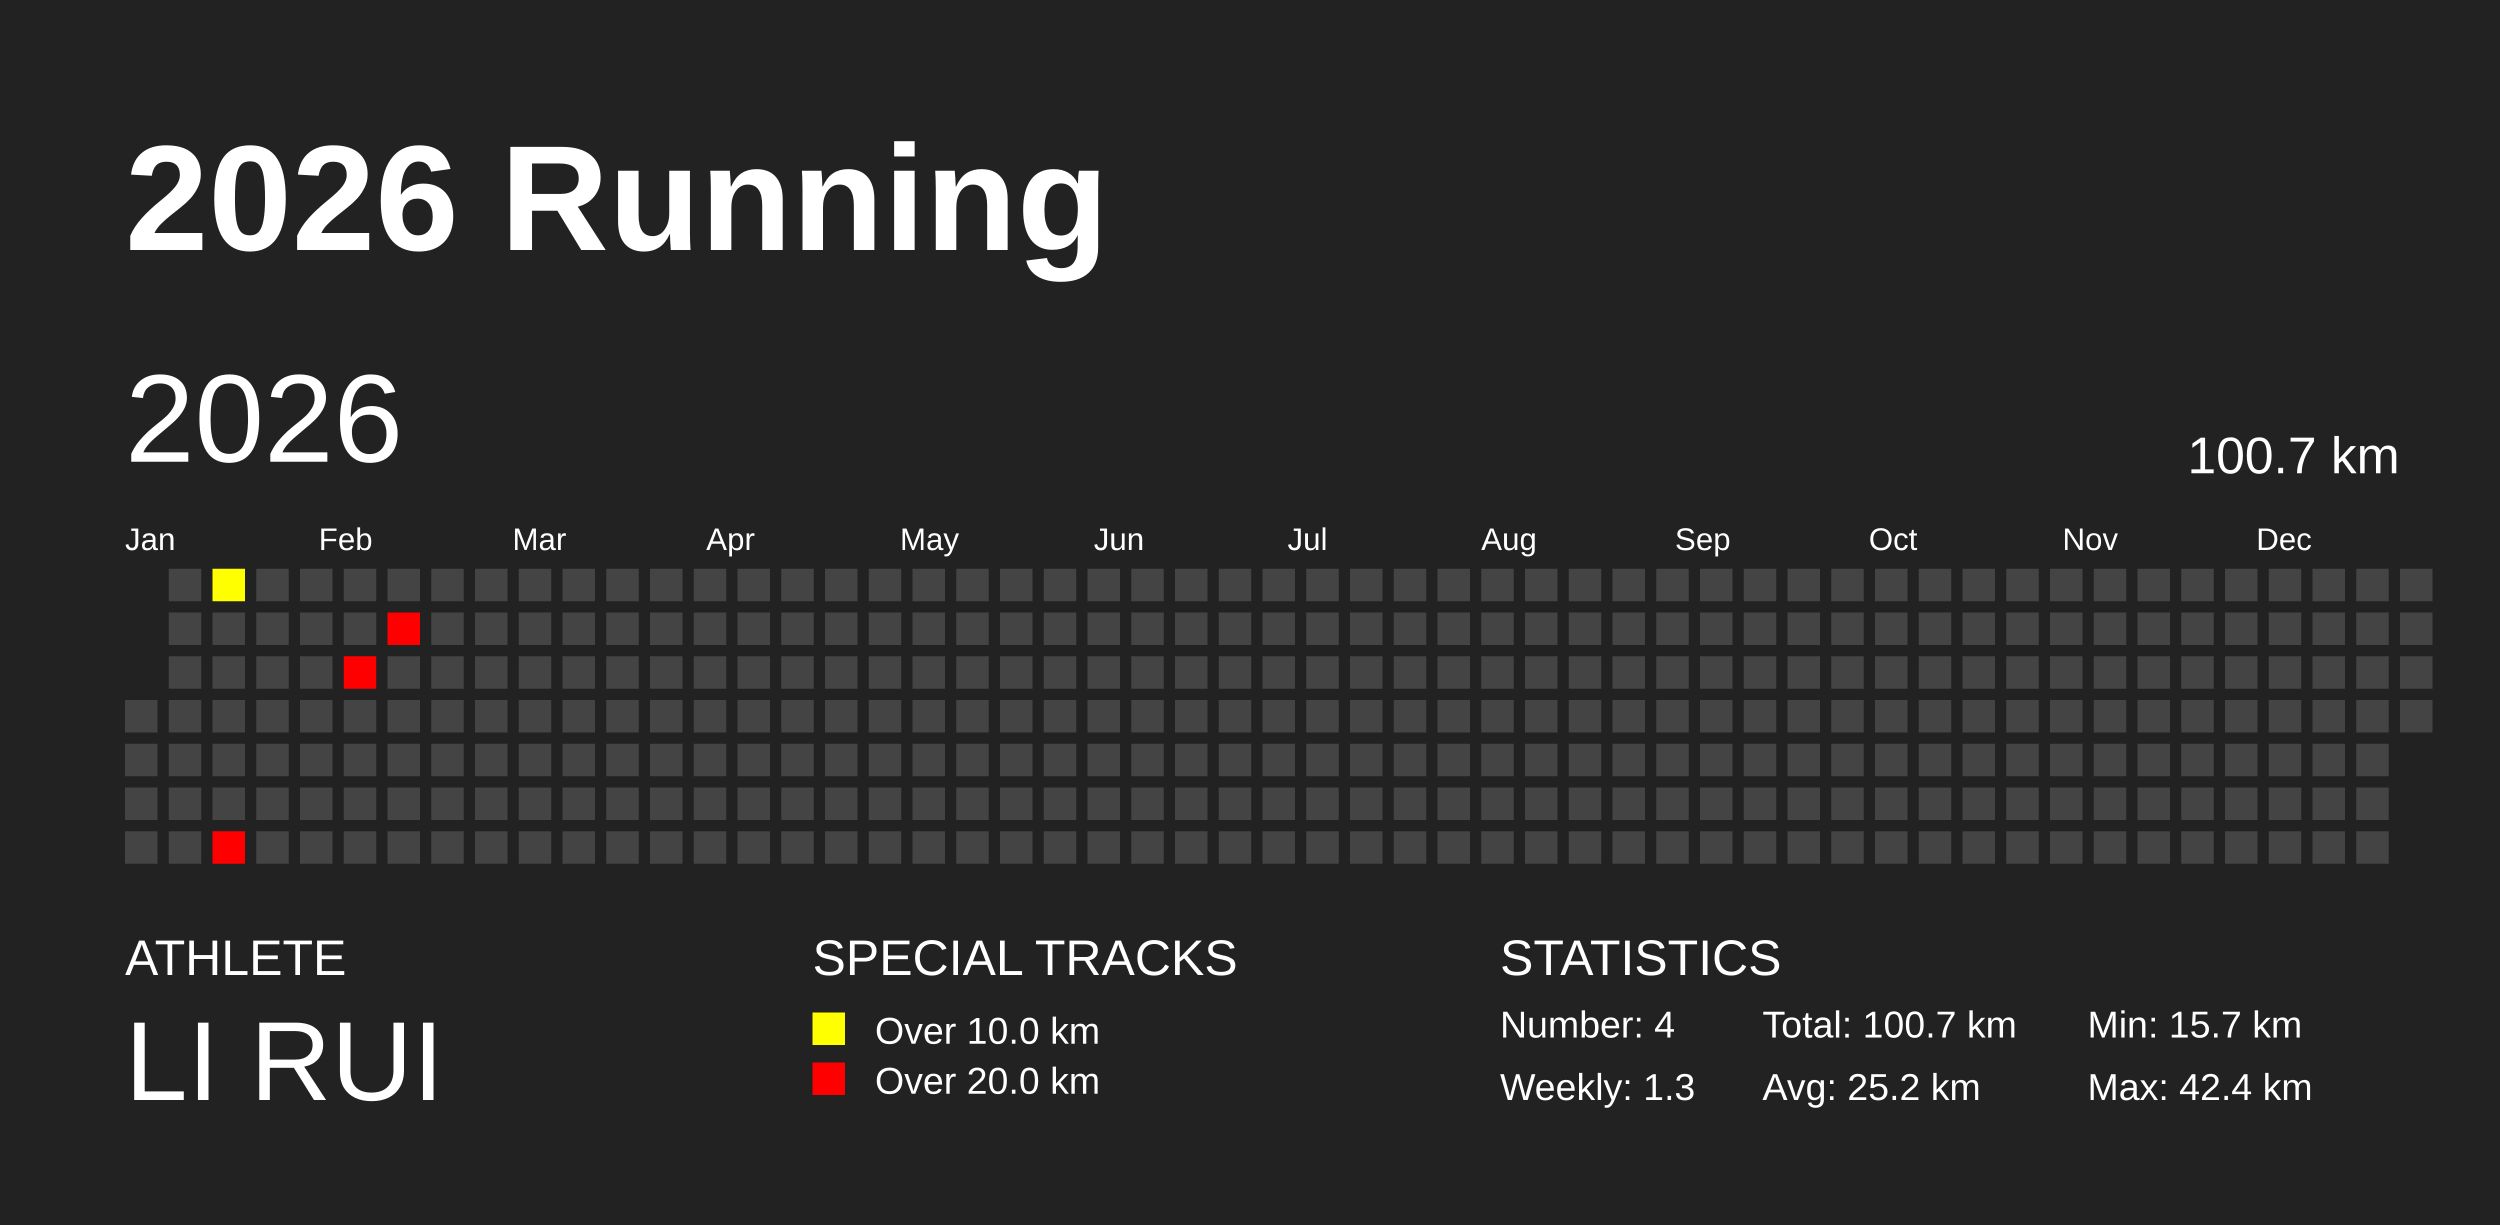
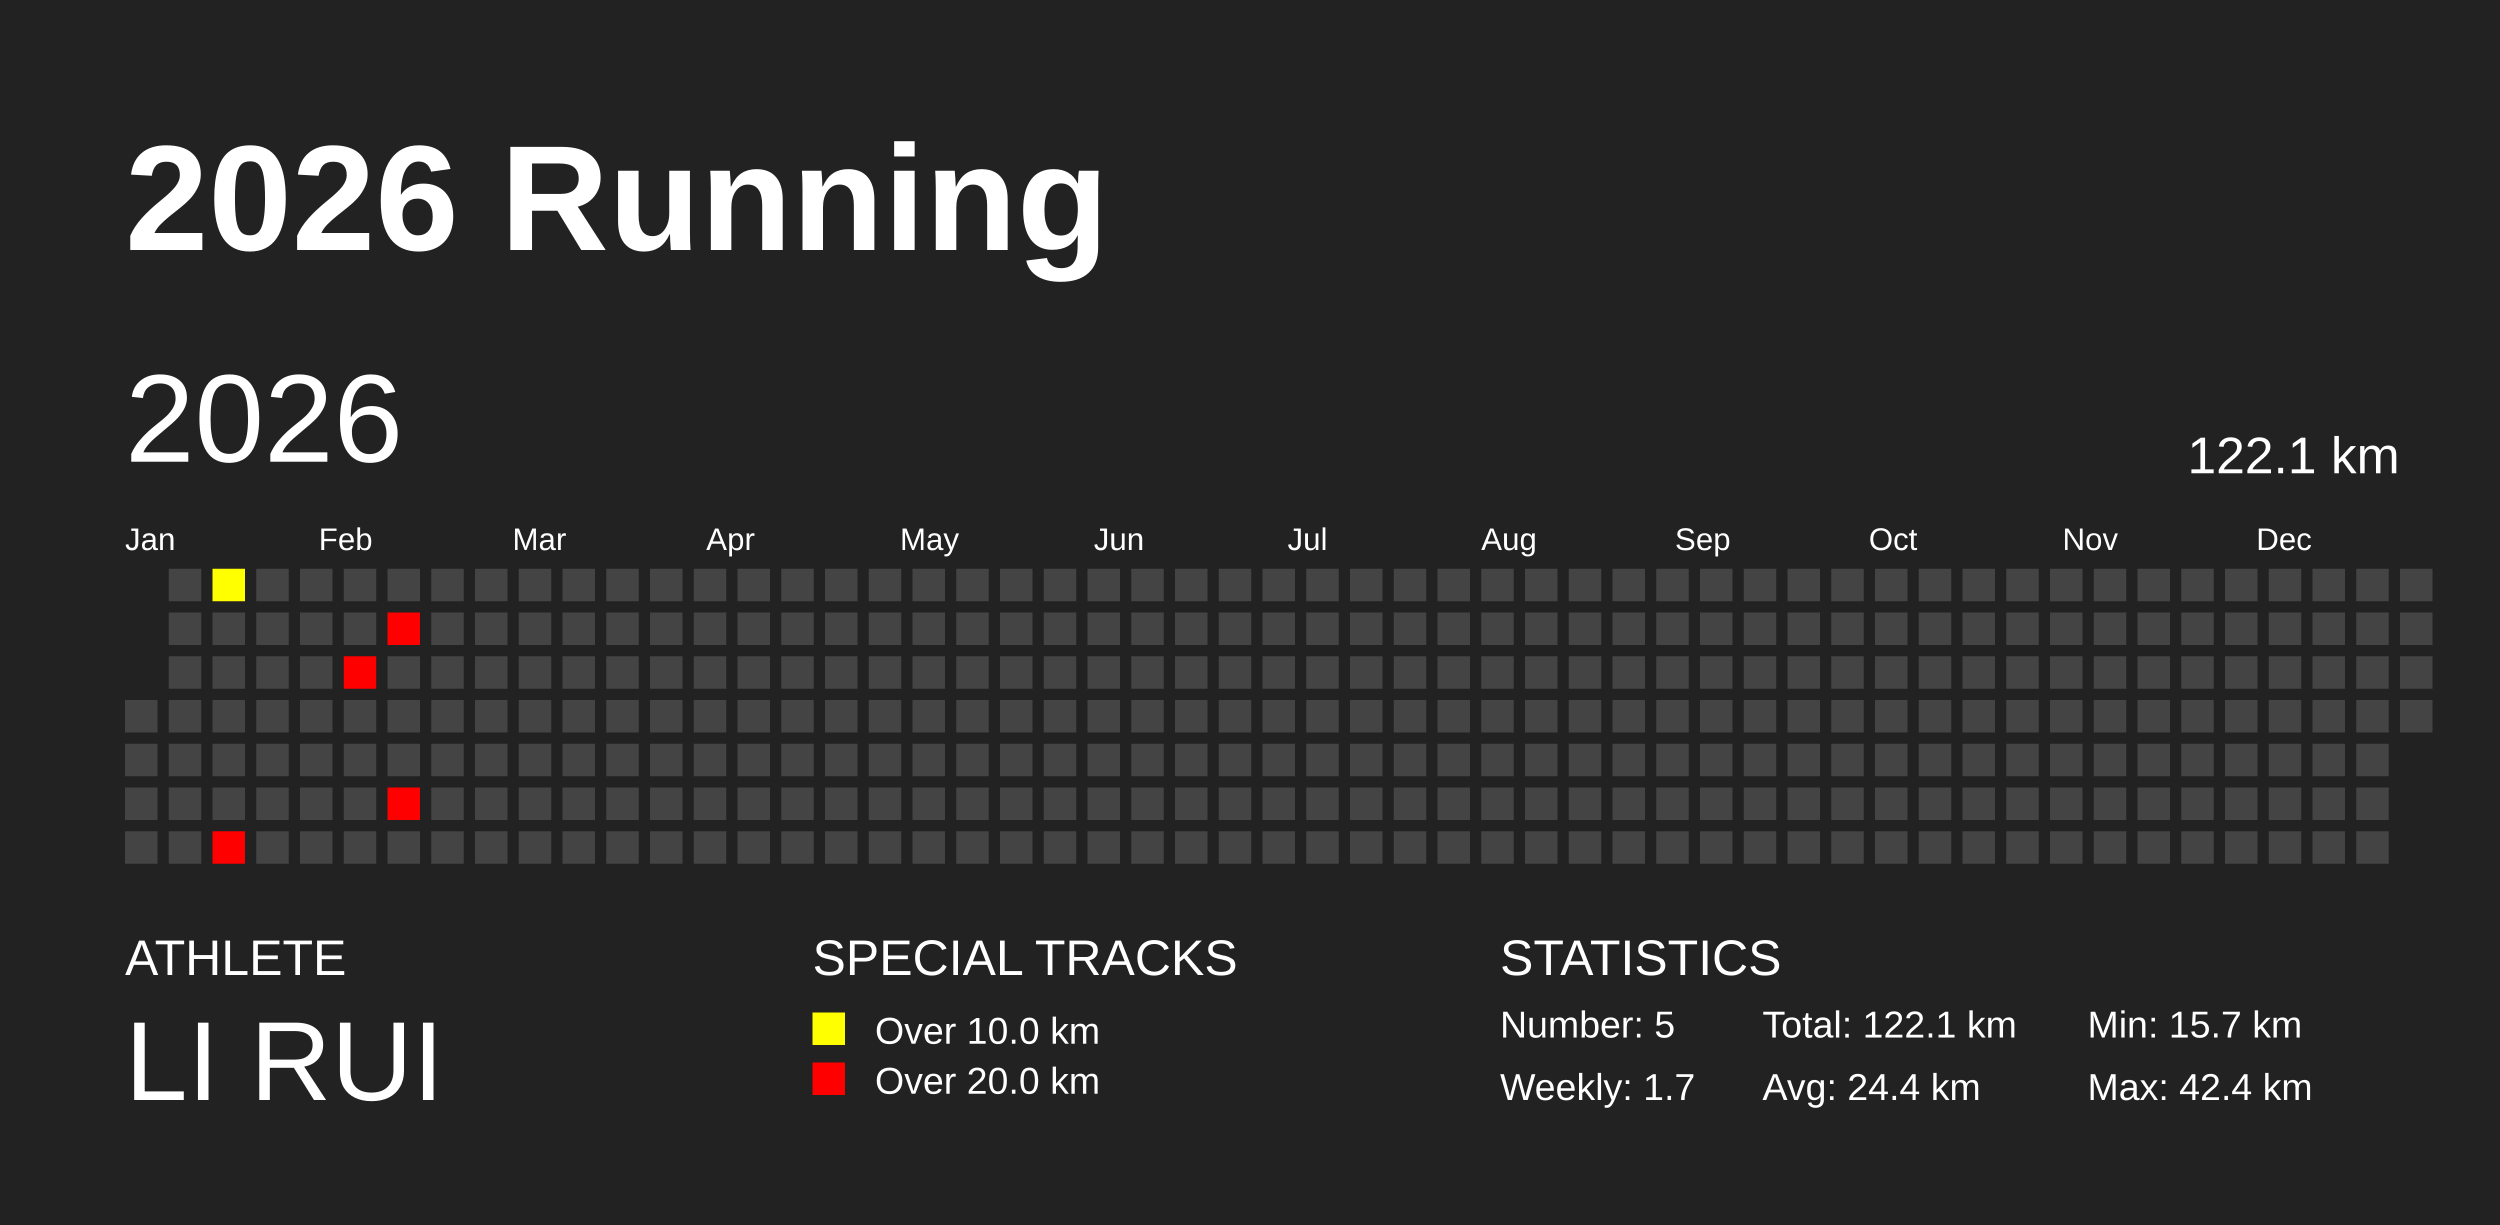
<svg xmlns="http://www.w3.org/2000/svg" baseProfile="full" height="98mm" version="1.1" viewBox="0,0,200,98" width="200mm">
  <defs />
  <rect fill="#222222" height="98" width="200" x="0" y="0" />
  <text fill="#FFFFFF" style="font-size:12px; font-family:Arial; font-weight:bold;" x="10" y="20">2026 Running</text>
  <text fill="#FFFFFF" style="font-size:4px; font-family:Arial" x="10" y="78">ATHLETE</text>
  <text fill="#FFFFFF" style="font-size:9px; font-family:Arial" x="10" y="88">LI RUI</text>
  <text fill="#FFFFFF" style="font-size:4px; font-family:Arial" x="65" y="78">SPECIAL TRACKS</text>
  <rect fill="yellow" height="2.6" width="2.6" x="65" y="81" />
  <text fill="#FFFFFF" style="font-size:3px; font-family:Arial" x="70" y="83.5">Over 10.0 km</text>
  <rect fill="red" height="2.6" width="2.6" x="65" y="85" />
  <text fill="#FFFFFF" style="font-size:3px; font-family:Arial" x="70" y="87.5">Over 20.0 km</text>
  <text fill="#FFFFFF" style="font-size:4px; font-family:Arial" x="120" y="78">STATISTICS</text>
-   <text fill="#FFFFFF" style="font-size:3px; font-family:Arial" x="120" y="83">Number: 4</text>
-   <text fill="#FFFFFF" style="font-size:3px; font-family:Arial" x="120" y="88">Weekly: 1.3</text>
-   <text fill="#FFFFFF" style="font-size:3px; font-family:Arial" x="141" y="83">Total: 100.7 km</text>
-   <text fill="#FFFFFF" style="font-size:3px; font-family:Arial" x="141" y="88">Avg: 25.2 km</text>
+   <text fill="#FFFFFF" style="font-size:3px; font-family:Arial" x="120" y="83">Number: 5</text>
+   <text fill="#FFFFFF" style="font-size:3px; font-family:Arial" x="120" y="88">Weekly: 1.7</text>
+   <text fill="#FFFFFF" style="font-size:3px; font-family:Arial" x="141" y="83">Total: 122.1 km</text>
+   <text fill="#FFFFFF" style="font-size:3px; font-family:Arial" x="141" y="88">Avg: 24.4 km</text>
  <text fill="#FFFFFF" style="font-size:3px; font-family:Arial" x="167" y="83">Min: 15.7 km</text>
  <text fill="#FFFFFF" style="font-size:3px; font-family:Arial" x="167" y="88">Max: 42.4 km</text>
  <text dominant-baseline="hanging" fill="#FFFFFF" style="font-size:10.0px; font-family:Arial;" x="10" y="30">2026</text>
-   <text dominant-baseline="hanging" fill="#FFFFFF" style="font-size:4.125px; font-family:Arial;" x="175" y="35">100.7 km</text>
+   <text dominant-baseline="hanging" fill="#FFFFFF" style="font-size:4.125px; font-family:Arial;" x="175" y="35">122.1 km</text>
  <text fill="#FFFFFF" style="font-size:2.5px; font-family:Arial" x="10.0" y="44">Jan</text>
  <text fill="#FFFFFF" style="font-size:2.5px; font-family:Arial" x="25.5" y="44">Feb</text>
  <text fill="#FFFFFF" style="font-size:2.5px; font-family:Arial" x="41.0" y="44">Mar</text>
  <text fill="#FFFFFF" style="font-size:2.5px; font-family:Arial" x="56.5" y="44">Apr</text>
  <text fill="#FFFFFF" style="font-size:2.5px; font-family:Arial" x="72.0" y="44">May</text>
  <text fill="#FFFFFF" style="font-size:2.5px; font-family:Arial" x="87.5" y="44">Jun</text>
  <text fill="#FFFFFF" style="font-size:2.5px; font-family:Arial" x="103.0" y="44">Jul</text>
  <text fill="#FFFFFF" style="font-size:2.5px; font-family:Arial" x="118.5" y="44">Aug</text>
  <text fill="#FFFFFF" style="font-size:2.5px; font-family:Arial" x="134.0" y="44">Sep</text>
  <text fill="#FFFFFF" style="font-size:2.5px; font-family:Arial" x="149.5" y="44">Oct</text>
  <text fill="#FFFFFF" style="font-size:2.5px; font-family:Arial" x="165.0" y="44">Nov</text>
  <text fill="#FFFFFF" style="font-size:2.5px; font-family:Arial" x="180.5" y="44">Dec</text>
  <rect fill="#444444" height="2.6" width="2.6" x="10.0" y="56.0" />
  <rect fill="#444444" height="2.6" width="2.6" x="10.0" y="59.5" />
  <rect fill="#444444" height="2.6" width="2.6" x="10.0" y="63.0" />
  <rect fill="#444444" height="2.6" width="2.6" x="10.0" y="66.5" />
  <rect fill="#444444" height="2.6" width="2.6" x="13.5" y="45.5" />
  <rect fill="#444444" height="2.6" width="2.6" x="13.5" y="49.0" />
  <rect fill="#444444" height="2.6" width="2.6" x="13.5" y="52.5" />
  <rect fill="#444444" height="2.6" width="2.6" x="13.5" y="56.0" />
  <rect fill="#444444" height="2.6" width="2.6" x="13.5" y="59.5" />
  <rect fill="#444444" height="2.6" width="2.6" x="13.5" y="63.0" />
  <rect fill="#444444" height="2.6" width="2.6" x="13.5" y="66.5" />
  <rect fill="#ffff00" height="2.6" width="2.6" x="17.0" y="45.5" />
  <rect fill="#444444" height="2.6" width="2.6" x="17.0" y="49.0" />
  <rect fill="#444444" height="2.6" width="2.6" x="17.0" y="52.5" />
  <rect fill="#444444" height="2.6" width="2.6" x="17.0" y="56.0" />
  <rect fill="#444444" height="2.6" width="2.6" x="17.0" y="59.5" />
  <rect fill="#444444" height="2.6" width="2.6" x="17.0" y="63.0" />
  <rect fill="red" height="2.6" width="2.6" x="17.0" y="66.5" />
  <rect fill="#444444" height="2.6" width="2.6" x="20.5" y="45.5" />
  <rect fill="#444444" height="2.6" width="2.6" x="20.5" y="49.0" />
  <rect fill="#444444" height="2.6" width="2.6" x="20.5" y="52.5" />
  <rect fill="#444444" height="2.6" width="2.6" x="20.5" y="56.0" />
  <rect fill="#444444" height="2.6" width="2.6" x="20.5" y="59.5" />
  <rect fill="#444444" height="2.6" width="2.6" x="20.5" y="63.0" />
  <rect fill="#444444" height="2.6" width="2.6" x="20.5" y="66.5" />
  <rect fill="#444444" height="2.6" width="2.6" x="24.0" y="45.5" />
  <rect fill="#444444" height="2.6" width="2.6" x="24.0" y="49.0" />
  <rect fill="#444444" height="2.6" width="2.6" x="24.0" y="52.5" />
  <rect fill="#444444" height="2.6" width="2.6" x="24.0" y="56.0" />
  <rect fill="#444444" height="2.6" width="2.6" x="24.0" y="59.5" />
  <rect fill="#444444" height="2.6" width="2.6" x="24.0" y="63.0" />
  <rect fill="#444444" height="2.6" width="2.6" x="24.0" y="66.5" />
  <rect fill="#444444" height="2.6" width="2.6" x="27.5" y="45.5" />
  <rect fill="#444444" height="2.6" width="2.6" x="27.5" y="49.0" />
  <rect fill="red" height="2.6" width="2.6" x="27.5" y="52.5" />
  <rect fill="#444444" height="2.6" width="2.6" x="27.5" y="56.0" />
  <rect fill="#444444" height="2.6" width="2.6" x="27.5" y="59.5" />
  <rect fill="#444444" height="2.6" width="2.6" x="27.5" y="63.0" />
  <rect fill="#444444" height="2.6" width="2.6" x="27.5" y="66.5" />
  <rect fill="#444444" height="2.6" width="2.6" x="31.0" y="45.5" />
  <rect fill="red" height="2.6" width="2.6" x="31.0" y="49.0" />
  <rect fill="#444444" height="2.6" width="2.6" x="31.0" y="52.5" />
  <rect fill="#444444" height="2.6" width="2.6" x="31.0" y="56.0" />
  <rect fill="#444444" height="2.6" width="2.6" x="31.0" y="59.5" />
-   <rect fill="#444444" height="2.6" width="2.6" x="31.0" y="63.0" />
+   <rect fill="red" height="2.6" width="2.6" x="31.0" y="63.0" />
  <rect fill="#444444" height="2.6" width="2.6" x="31.0" y="66.5" />
  <rect fill="#444444" height="2.6" width="2.6" x="34.5" y="45.5" />
  <rect fill="#444444" height="2.6" width="2.6" x="34.5" y="49.0" />
  <rect fill="#444444" height="2.6" width="2.6" x="34.5" y="52.5" />
  <rect fill="#444444" height="2.6" width="2.6" x="34.5" y="56.0" />
  <rect fill="#444444" height="2.6" width="2.6" x="34.5" y="59.5" />
  <rect fill="#444444" height="2.6" width="2.6" x="34.5" y="63.0" />
  <rect fill="#444444" height="2.6" width="2.6" x="34.5" y="66.5" />
  <rect fill="#444444" height="2.6" width="2.6" x="38.0" y="45.5" />
  <rect fill="#444444" height="2.6" width="2.6" x="38.0" y="49.0" />
  <rect fill="#444444" height="2.6" width="2.6" x="38.0" y="52.5" />
  <rect fill="#444444" height="2.6" width="2.6" x="38.0" y="56.0" />
  <rect fill="#444444" height="2.6" width="2.6" x="38.0" y="59.5" />
  <rect fill="#444444" height="2.6" width="2.6" x="38.0" y="63.0" />
  <rect fill="#444444" height="2.6" width="2.6" x="38.0" y="66.5" />
  <rect fill="#444444" height="2.6" width="2.6" x="41.5" y="45.5" />
  <rect fill="#444444" height="2.6" width="2.6" x="41.5" y="49.0" />
  <rect fill="#444444" height="2.6" width="2.6" x="41.5" y="52.5" />
  <rect fill="#444444" height="2.6" width="2.6" x="41.5" y="56.0" />
  <rect fill="#444444" height="2.6" width="2.6" x="41.5" y="59.5" />
  <rect fill="#444444" height="2.6" width="2.6" x="41.5" y="63.0" />
  <rect fill="#444444" height="2.6" width="2.6" x="41.5" y="66.5" />
  <rect fill="#444444" height="2.6" width="2.6" x="45.0" y="45.5" />
  <rect fill="#444444" height="2.6" width="2.6" x="45.0" y="49.0" />
  <rect fill="#444444" height="2.6" width="2.6" x="45.0" y="52.5" />
  <rect fill="#444444" height="2.6" width="2.6" x="45.0" y="56.0" />
  <rect fill="#444444" height="2.6" width="2.6" x="45.0" y="59.5" />
  <rect fill="#444444" height="2.6" width="2.6" x="45.0" y="63.0" />
  <rect fill="#444444" height="2.6" width="2.6" x="45.0" y="66.5" />
  <rect fill="#444444" height="2.6" width="2.6" x="48.5" y="45.5" />
  <rect fill="#444444" height="2.6" width="2.6" x="48.5" y="49.0" />
  <rect fill="#444444" height="2.6" width="2.6" x="48.5" y="52.5" />
  <rect fill="#444444" height="2.6" width="2.6" x="48.5" y="56.0" />
  <rect fill="#444444" height="2.6" width="2.6" x="48.5" y="59.5" />
  <rect fill="#444444" height="2.6" width="2.6" x="48.5" y="63.0" />
  <rect fill="#444444" height="2.6" width="2.6" x="48.5" y="66.5" />
  <rect fill="#444444" height="2.6" width="2.6" x="52.0" y="45.5" />
  <rect fill="#444444" height="2.6" width="2.6" x="52.0" y="49.0" />
  <rect fill="#444444" height="2.6" width="2.6" x="52.0" y="52.5" />
  <rect fill="#444444" height="2.6" width="2.6" x="52.0" y="56.0" />
  <rect fill="#444444" height="2.6" width="2.6" x="52.0" y="59.5" />
  <rect fill="#444444" height="2.6" width="2.6" x="52.0" y="63.0" />
  <rect fill="#444444" height="2.6" width="2.6" x="52.0" y="66.5" />
  <rect fill="#444444" height="2.6" width="2.6" x="55.5" y="45.5" />
  <rect fill="#444444" height="2.6" width="2.6" x="55.5" y="49.0" />
  <rect fill="#444444" height="2.6" width="2.6" x="55.5" y="52.5" />
  <rect fill="#444444" height="2.6" width="2.6" x="55.5" y="56.0" />
  <rect fill="#444444" height="2.6" width="2.6" x="55.5" y="59.5" />
  <rect fill="#444444" height="2.6" width="2.6" x="55.5" y="63.0" />
  <rect fill="#444444" height="2.6" width="2.6" x="55.5" y="66.5" />
  <rect fill="#444444" height="2.6" width="2.6" x="59.0" y="45.5" />
  <rect fill="#444444" height="2.6" width="2.6" x="59.0" y="49.0" />
  <rect fill="#444444" height="2.6" width="2.6" x="59.0" y="52.5" />
  <rect fill="#444444" height="2.6" width="2.6" x="59.0" y="56.0" />
  <rect fill="#444444" height="2.6" width="2.6" x="59.0" y="59.5" />
  <rect fill="#444444" height="2.6" width="2.6" x="59.0" y="63.0" />
  <rect fill="#444444" height="2.6" width="2.6" x="59.0" y="66.5" />
  <rect fill="#444444" height="2.6" width="2.6" x="62.5" y="45.5" />
  <rect fill="#444444" height="2.6" width="2.6" x="62.5" y="49.0" />
  <rect fill="#444444" height="2.6" width="2.6" x="62.5" y="52.5" />
  <rect fill="#444444" height="2.6" width="2.6" x="62.5" y="56.0" />
  <rect fill="#444444" height="2.6" width="2.6" x="62.5" y="59.5" />
  <rect fill="#444444" height="2.6" width="2.6" x="62.5" y="63.0" />
  <rect fill="#444444" height="2.6" width="2.6" x="62.5" y="66.5" />
  <rect fill="#444444" height="2.6" width="2.6" x="66.0" y="45.5" />
  <rect fill="#444444" height="2.6" width="2.6" x="66.0" y="49.0" />
  <rect fill="#444444" height="2.6" width="2.6" x="66.0" y="52.5" />
  <rect fill="#444444" height="2.6" width="2.6" x="66.0" y="56.0" />
  <rect fill="#444444" height="2.6" width="2.6" x="66.0" y="59.5" />
  <rect fill="#444444" height="2.6" width="2.6" x="66.0" y="63.0" />
  <rect fill="#444444" height="2.6" width="2.6" x="66.0" y="66.5" />
  <rect fill="#444444" height="2.6" width="2.6" x="69.5" y="45.5" />
  <rect fill="#444444" height="2.6" width="2.6" x="69.5" y="49.0" />
  <rect fill="#444444" height="2.6" width="2.6" x="69.5" y="52.5" />
  <rect fill="#444444" height="2.6" width="2.6" x="69.5" y="56.0" />
  <rect fill="#444444" height="2.6" width="2.6" x="69.5" y="59.5" />
  <rect fill="#444444" height="2.6" width="2.6" x="69.5" y="63.0" />
  <rect fill="#444444" height="2.6" width="2.6" x="69.5" y="66.5" />
  <rect fill="#444444" height="2.6" width="2.6" x="73.0" y="45.5" />
  <rect fill="#444444" height="2.6" width="2.6" x="73.0" y="49.0" />
  <rect fill="#444444" height="2.6" width="2.6" x="73.0" y="52.5" />
  <rect fill="#444444" height="2.6" width="2.6" x="73.0" y="56.0" />
  <rect fill="#444444" height="2.6" width="2.6" x="73.0" y="59.5" />
  <rect fill="#444444" height="2.6" width="2.6" x="73.0" y="63.0" />
  <rect fill="#444444" height="2.6" width="2.6" x="73.0" y="66.5" />
  <rect fill="#444444" height="2.6" width="2.6" x="76.5" y="45.5" />
  <rect fill="#444444" height="2.6" width="2.6" x="76.5" y="49.0" />
  <rect fill="#444444" height="2.6" width="2.6" x="76.5" y="52.5" />
  <rect fill="#444444" height="2.6" width="2.6" x="76.5" y="56.0" />
  <rect fill="#444444" height="2.6" width="2.6" x="76.5" y="59.5" />
  <rect fill="#444444" height="2.6" width="2.6" x="76.5" y="63.0" />
  <rect fill="#444444" height="2.6" width="2.6" x="76.5" y="66.5" />
  <rect fill="#444444" height="2.6" width="2.6" x="80.0" y="45.5" />
  <rect fill="#444444" height="2.6" width="2.6" x="80.0" y="49.0" />
  <rect fill="#444444" height="2.6" width="2.6" x="80.0" y="52.5" />
  <rect fill="#444444" height="2.6" width="2.6" x="80.0" y="56.0" />
  <rect fill="#444444" height="2.6" width="2.6" x="80.0" y="59.5" />
  <rect fill="#444444" height="2.6" width="2.6" x="80.0" y="63.0" />
  <rect fill="#444444" height="2.6" width="2.6" x="80.0" y="66.5" />
  <rect fill="#444444" height="2.6" width="2.6" x="83.5" y="45.5" />
  <rect fill="#444444" height="2.6" width="2.6" x="83.5" y="49.0" />
  <rect fill="#444444" height="2.6" width="2.6" x="83.5" y="52.5" />
  <rect fill="#444444" height="2.6" width="2.6" x="83.5" y="56.0" />
  <rect fill="#444444" height="2.6" width="2.6" x="83.5" y="59.5" />
  <rect fill="#444444" height="2.6" width="2.6" x="83.5" y="63.0" />
  <rect fill="#444444" height="2.6" width="2.6" x="83.5" y="66.5" />
  <rect fill="#444444" height="2.6" width="2.6" x="87.0" y="45.5" />
  <rect fill="#444444" height="2.6" width="2.6" x="87.0" y="49.0" />
  <rect fill="#444444" height="2.6" width="2.6" x="87.0" y="52.5" />
  <rect fill="#444444" height="2.6" width="2.6" x="87.0" y="56.0" />
  <rect fill="#444444" height="2.6" width="2.6" x="87.0" y="59.5" />
  <rect fill="#444444" height="2.6" width="2.6" x="87.0" y="63.0" />
  <rect fill="#444444" height="2.6" width="2.6" x="87.0" y="66.5" />
  <rect fill="#444444" height="2.6" width="2.6" x="90.5" y="45.5" />
  <rect fill="#444444" height="2.6" width="2.6" x="90.5" y="49.0" />
  <rect fill="#444444" height="2.6" width="2.6" x="90.5" y="52.5" />
  <rect fill="#444444" height="2.6" width="2.6" x="90.5" y="56.0" />
  <rect fill="#444444" height="2.6" width="2.6" x="90.5" y="59.5" />
  <rect fill="#444444" height="2.6" width="2.6" x="90.5" y="63.0" />
  <rect fill="#444444" height="2.6" width="2.6" x="90.5" y="66.5" />
  <rect fill="#444444" height="2.6" width="2.6" x="94.0" y="45.5" />
  <rect fill="#444444" height="2.6" width="2.6" x="94.0" y="49.0" />
  <rect fill="#444444" height="2.6" width="2.6" x="94.0" y="52.5" />
  <rect fill="#444444" height="2.6" width="2.6" x="94.0" y="56.0" />
  <rect fill="#444444" height="2.6" width="2.6" x="94.0" y="59.5" />
  <rect fill="#444444" height="2.6" width="2.6" x="94.0" y="63.0" />
  <rect fill="#444444" height="2.6" width="2.6" x="94.0" y="66.5" />
  <rect fill="#444444" height="2.6" width="2.6" x="97.5" y="45.5" />
  <rect fill="#444444" height="2.6" width="2.6" x="97.5" y="49.0" />
  <rect fill="#444444" height="2.6" width="2.6" x="97.5" y="52.5" />
  <rect fill="#444444" height="2.6" width="2.6" x="97.5" y="56.0" />
  <rect fill="#444444" height="2.6" width="2.6" x="97.5" y="59.5" />
  <rect fill="#444444" height="2.6" width="2.6" x="97.5" y="63.0" />
  <rect fill="#444444" height="2.6" width="2.6" x="97.5" y="66.5" />
  <rect fill="#444444" height="2.6" width="2.6" x="101.0" y="45.5" />
  <rect fill="#444444" height="2.6" width="2.6" x="101.0" y="49.0" />
  <rect fill="#444444" height="2.6" width="2.6" x="101.0" y="52.5" />
  <rect fill="#444444" height="2.6" width="2.6" x="101.0" y="56.0" />
  <rect fill="#444444" height="2.6" width="2.6" x="101.0" y="59.5" />
  <rect fill="#444444" height="2.6" width="2.6" x="101.0" y="63.0" />
  <rect fill="#444444" height="2.6" width="2.6" x="101.0" y="66.5" />
  <rect fill="#444444" height="2.6" width="2.6" x="104.5" y="45.5" />
  <rect fill="#444444" height="2.6" width="2.6" x="104.5" y="49.0" />
  <rect fill="#444444" height="2.6" width="2.6" x="104.5" y="52.5" />
  <rect fill="#444444" height="2.6" width="2.6" x="104.5" y="56.0" />
  <rect fill="#444444" height="2.6" width="2.6" x="104.5" y="59.5" />
  <rect fill="#444444" height="2.6" width="2.6" x="104.5" y="63.0" />
  <rect fill="#444444" height="2.6" width="2.6" x="104.5" y="66.5" />
  <rect fill="#444444" height="2.6" width="2.6" x="108.0" y="45.5" />
  <rect fill="#444444" height="2.6" width="2.6" x="108.0" y="49.0" />
  <rect fill="#444444" height="2.6" width="2.6" x="108.0" y="52.5" />
  <rect fill="#444444" height="2.6" width="2.6" x="108.0" y="56.0" />
  <rect fill="#444444" height="2.6" width="2.6" x="108.0" y="59.5" />
  <rect fill="#444444" height="2.6" width="2.6" x="108.0" y="63.0" />
  <rect fill="#444444" height="2.6" width="2.6" x="108.0" y="66.5" />
  <rect fill="#444444" height="2.6" width="2.6" x="111.5" y="45.5" />
  <rect fill="#444444" height="2.6" width="2.6" x="111.5" y="49.0" />
  <rect fill="#444444" height="2.6" width="2.6" x="111.5" y="52.5" />
  <rect fill="#444444" height="2.6" width="2.6" x="111.5" y="56.0" />
  <rect fill="#444444" height="2.6" width="2.6" x="111.5" y="59.5" />
  <rect fill="#444444" height="2.6" width="2.6" x="111.5" y="63.0" />
  <rect fill="#444444" height="2.6" width="2.6" x="111.5" y="66.5" />
  <rect fill="#444444" height="2.6" width="2.6" x="115.0" y="45.5" />
  <rect fill="#444444" height="2.6" width="2.6" x="115.0" y="49.0" />
  <rect fill="#444444" height="2.6" width="2.6" x="115.0" y="52.5" />
  <rect fill="#444444" height="2.6" width="2.6" x="115.0" y="56.0" />
  <rect fill="#444444" height="2.6" width="2.6" x="115.0" y="59.5" />
  <rect fill="#444444" height="2.6" width="2.6" x="115.0" y="63.0" />
  <rect fill="#444444" height="2.6" width="2.6" x="115.0" y="66.5" />
  <rect fill="#444444" height="2.6" width="2.6" x="118.5" y="45.5" />
  <rect fill="#444444" height="2.6" width="2.6" x="118.5" y="49.0" />
  <rect fill="#444444" height="2.6" width="2.6" x="118.5" y="52.5" />
  <rect fill="#444444" height="2.6" width="2.6" x="118.5" y="56.0" />
  <rect fill="#444444" height="2.6" width="2.6" x="118.5" y="59.5" />
  <rect fill="#444444" height="2.6" width="2.6" x="118.5" y="63.0" />
  <rect fill="#444444" height="2.6" width="2.6" x="118.5" y="66.5" />
  <rect fill="#444444" height="2.6" width="2.6" x="122.0" y="45.5" />
  <rect fill="#444444" height="2.6" width="2.6" x="122.0" y="49.0" />
  <rect fill="#444444" height="2.6" width="2.6" x="122.0" y="52.5" />
  <rect fill="#444444" height="2.6" width="2.6" x="122.0" y="56.0" />
  <rect fill="#444444" height="2.6" width="2.6" x="122.0" y="59.5" />
  <rect fill="#444444" height="2.6" width="2.6" x="122.0" y="63.0" />
  <rect fill="#444444" height="2.6" width="2.6" x="122.0" y="66.5" />
  <rect fill="#444444" height="2.6" width="2.6" x="125.5" y="45.5" />
  <rect fill="#444444" height="2.6" width="2.6" x="125.5" y="49.0" />
  <rect fill="#444444" height="2.6" width="2.6" x="125.5" y="52.5" />
  <rect fill="#444444" height="2.6" width="2.6" x="125.5" y="56.0" />
  <rect fill="#444444" height="2.6" width="2.6" x="125.5" y="59.5" />
  <rect fill="#444444" height="2.6" width="2.6" x="125.5" y="63.0" />
  <rect fill="#444444" height="2.6" width="2.6" x="125.5" y="66.5" />
  <rect fill="#444444" height="2.6" width="2.6" x="129.0" y="45.5" />
  <rect fill="#444444" height="2.6" width="2.6" x="129.0" y="49.0" />
  <rect fill="#444444" height="2.6" width="2.6" x="129.0" y="52.5" />
  <rect fill="#444444" height="2.6" width="2.6" x="129.0" y="56.0" />
  <rect fill="#444444" height="2.6" width="2.6" x="129.0" y="59.5" />
  <rect fill="#444444" height="2.6" width="2.6" x="129.0" y="63.0" />
  <rect fill="#444444" height="2.6" width="2.6" x="129.0" y="66.5" />
  <rect fill="#444444" height="2.6" width="2.6" x="132.5" y="45.5" />
  <rect fill="#444444" height="2.6" width="2.6" x="132.5" y="49.0" />
  <rect fill="#444444" height="2.6" width="2.6" x="132.5" y="52.5" />
  <rect fill="#444444" height="2.6" width="2.6" x="132.5" y="56.0" />
  <rect fill="#444444" height="2.6" width="2.6" x="132.5" y="59.5" />
  <rect fill="#444444" height="2.6" width="2.6" x="132.5" y="63.0" />
  <rect fill="#444444" height="2.6" width="2.6" x="132.5" y="66.5" />
  <rect fill="#444444" height="2.6" width="2.6" x="136.0" y="45.5" />
  <rect fill="#444444" height="2.6" width="2.6" x="136.0" y="49.0" />
  <rect fill="#444444" height="2.6" width="2.6" x="136.0" y="52.5" />
  <rect fill="#444444" height="2.6" width="2.6" x="136.0" y="56.0" />
  <rect fill="#444444" height="2.6" width="2.6" x="136.0" y="59.5" />
  <rect fill="#444444" height="2.6" width="2.6" x="136.0" y="63.0" />
  <rect fill="#444444" height="2.6" width="2.6" x="136.0" y="66.5" />
  <rect fill="#444444" height="2.6" width="2.6" x="139.5" y="45.5" />
  <rect fill="#444444" height="2.6" width="2.6" x="139.5" y="49.0" />
  <rect fill="#444444" height="2.6" width="2.6" x="139.5" y="52.5" />
  <rect fill="#444444" height="2.6" width="2.6" x="139.5" y="56.0" />
  <rect fill="#444444" height="2.6" width="2.6" x="139.5" y="59.5" />
  <rect fill="#444444" height="2.6" width="2.6" x="139.5" y="63.0" />
  <rect fill="#444444" height="2.6" width="2.6" x="139.5" y="66.5" />
  <rect fill="#444444" height="2.6" width="2.6" x="143.0" y="45.5" />
  <rect fill="#444444" height="2.6" width="2.6" x="143.0" y="49.0" />
  <rect fill="#444444" height="2.6" width="2.6" x="143.0" y="52.5" />
  <rect fill="#444444" height="2.6" width="2.6" x="143.0" y="56.0" />
  <rect fill="#444444" height="2.6" width="2.6" x="143.0" y="59.5" />
  <rect fill="#444444" height="2.6" width="2.6" x="143.0" y="63.0" />
  <rect fill="#444444" height="2.6" width="2.6" x="143.0" y="66.5" />
  <rect fill="#444444" height="2.6" width="2.6" x="146.5" y="45.5" />
  <rect fill="#444444" height="2.6" width="2.6" x="146.5" y="49.0" />
  <rect fill="#444444" height="2.6" width="2.6" x="146.5" y="52.5" />
  <rect fill="#444444" height="2.6" width="2.6" x="146.5" y="56.0" />
  <rect fill="#444444" height="2.6" width="2.6" x="146.5" y="59.5" />
  <rect fill="#444444" height="2.6" width="2.6" x="146.5" y="63.0" />
  <rect fill="#444444" height="2.6" width="2.6" x="146.5" y="66.5" />
  <rect fill="#444444" height="2.6" width="2.6" x="150.0" y="45.5" />
  <rect fill="#444444" height="2.6" width="2.6" x="150.0" y="49.0" />
  <rect fill="#444444" height="2.6" width="2.6" x="150.0" y="52.5" />
  <rect fill="#444444" height="2.6" width="2.6" x="150.0" y="56.0" />
  <rect fill="#444444" height="2.6" width="2.6" x="150.0" y="59.5" />
  <rect fill="#444444" height="2.6" width="2.6" x="150.0" y="63.0" />
  <rect fill="#444444" height="2.6" width="2.6" x="150.0" y="66.5" />
  <rect fill="#444444" height="2.6" width="2.6" x="153.5" y="45.5" />
  <rect fill="#444444" height="2.6" width="2.6" x="153.5" y="49.0" />
  <rect fill="#444444" height="2.6" width="2.6" x="153.5" y="52.5" />
  <rect fill="#444444" height="2.6" width="2.6" x="153.5" y="56.0" />
  <rect fill="#444444" height="2.6" width="2.6" x="153.5" y="59.5" />
  <rect fill="#444444" height="2.6" width="2.6" x="153.5" y="63.0" />
  <rect fill="#444444" height="2.6" width="2.6" x="153.5" y="66.5" />
  <rect fill="#444444" height="2.6" width="2.6" x="157.0" y="45.5" />
  <rect fill="#444444" height="2.6" width="2.6" x="157.0" y="49.0" />
  <rect fill="#444444" height="2.6" width="2.6" x="157.0" y="52.5" />
  <rect fill="#444444" height="2.6" width="2.6" x="157.0" y="56.0" />
  <rect fill="#444444" height="2.6" width="2.6" x="157.0" y="59.5" />
  <rect fill="#444444" height="2.6" width="2.6" x="157.0" y="63.0" />
  <rect fill="#444444" height="2.6" width="2.6" x="157.0" y="66.5" />
  <rect fill="#444444" height="2.6" width="2.6" x="160.5" y="45.5" />
  <rect fill="#444444" height="2.6" width="2.6" x="160.5" y="49.0" />
  <rect fill="#444444" height="2.6" width="2.6" x="160.5" y="52.5" />
  <rect fill="#444444" height="2.6" width="2.6" x="160.5" y="56.0" />
  <rect fill="#444444" height="2.6" width="2.6" x="160.5" y="59.5" />
  <rect fill="#444444" height="2.6" width="2.6" x="160.5" y="63.0" />
  <rect fill="#444444" height="2.6" width="2.6" x="160.5" y="66.5" />
  <rect fill="#444444" height="2.6" width="2.6" x="164.0" y="45.5" />
  <rect fill="#444444" height="2.6" width="2.6" x="164.0" y="49.0" />
  <rect fill="#444444" height="2.6" width="2.6" x="164.0" y="52.5" />
  <rect fill="#444444" height="2.6" width="2.6" x="164.0" y="56.0" />
  <rect fill="#444444" height="2.6" width="2.6" x="164.0" y="59.5" />
  <rect fill="#444444" height="2.6" width="2.6" x="164.0" y="63.0" />
  <rect fill="#444444" height="2.6" width="2.6" x="164.0" y="66.5" />
  <rect fill="#444444" height="2.6" width="2.6" x="167.5" y="45.5" />
  <rect fill="#444444" height="2.6" width="2.6" x="167.5" y="49.0" />
  <rect fill="#444444" height="2.6" width="2.6" x="167.5" y="52.5" />
  <rect fill="#444444" height="2.6" width="2.6" x="167.5" y="56.0" />
  <rect fill="#444444" height="2.6" width="2.6" x="167.5" y="59.5" />
  <rect fill="#444444" height="2.6" width="2.6" x="167.5" y="63.0" />
  <rect fill="#444444" height="2.6" width="2.6" x="167.5" y="66.5" />
  <rect fill="#444444" height="2.6" width="2.6" x="171.0" y="45.5" />
  <rect fill="#444444" height="2.6" width="2.6" x="171.0" y="49.0" />
  <rect fill="#444444" height="2.6" width="2.6" x="171.0" y="52.5" />
  <rect fill="#444444" height="2.6" width="2.6" x="171.0" y="56.0" />
  <rect fill="#444444" height="2.6" width="2.6" x="171.0" y="59.5" />
  <rect fill="#444444" height="2.6" width="2.6" x="171.0" y="63.0" />
  <rect fill="#444444" height="2.6" width="2.6" x="171.0" y="66.5" />
  <rect fill="#444444" height="2.6" width="2.6" x="174.5" y="45.5" />
  <rect fill="#444444" height="2.6" width="2.6" x="174.5" y="49.0" />
  <rect fill="#444444" height="2.6" width="2.6" x="174.5" y="52.5" />
  <rect fill="#444444" height="2.6" width="2.6" x="174.5" y="56.0" />
  <rect fill="#444444" height="2.6" width="2.6" x="174.5" y="59.5" />
  <rect fill="#444444" height="2.6" width="2.6" x="174.5" y="63.0" />
  <rect fill="#444444" height="2.6" width="2.6" x="174.5" y="66.5" />
  <rect fill="#444444" height="2.6" width="2.6" x="178.0" y="45.5" />
  <rect fill="#444444" height="2.6" width="2.6" x="178.0" y="49.0" />
  <rect fill="#444444" height="2.6" width="2.6" x="178.0" y="52.5" />
  <rect fill="#444444" height="2.6" width="2.6" x="178.0" y="56.0" />
  <rect fill="#444444" height="2.6" width="2.6" x="178.0" y="59.5" />
  <rect fill="#444444" height="2.6" width="2.6" x="178.0" y="63.0" />
  <rect fill="#444444" height="2.6" width="2.6" x="178.0" y="66.5" />
  <rect fill="#444444" height="2.6" width="2.6" x="181.5" y="45.5" />
  <rect fill="#444444" height="2.6" width="2.6" x="181.5" y="49.0" />
  <rect fill="#444444" height="2.6" width="2.6" x="181.5" y="52.5" />
  <rect fill="#444444" height="2.6" width="2.6" x="181.5" y="56.0" />
  <rect fill="#444444" height="2.6" width="2.6" x="181.5" y="59.5" />
  <rect fill="#444444" height="2.6" width="2.6" x="181.5" y="63.0" />
  <rect fill="#444444" height="2.6" width="2.6" x="181.5" y="66.5" />
  <rect fill="#444444" height="2.6" width="2.6" x="185.0" y="45.5" />
  <rect fill="#444444" height="2.6" width="2.6" x="185.0" y="49.0" />
  <rect fill="#444444" height="2.6" width="2.6" x="185.0" y="52.5" />
  <rect fill="#444444" height="2.6" width="2.6" x="185.0" y="56.0" />
  <rect fill="#444444" height="2.6" width="2.6" x="185.0" y="59.5" />
  <rect fill="#444444" height="2.6" width="2.6" x="185.0" y="63.0" />
  <rect fill="#444444" height="2.6" width="2.6" x="185.0" y="66.5" />
  <rect fill="#444444" height="2.6" width="2.6" x="188.5" y="45.5" />
  <rect fill="#444444" height="2.6" width="2.6" x="188.5" y="49.0" />
  <rect fill="#444444" height="2.6" width="2.6" x="188.5" y="52.5" />
  <rect fill="#444444" height="2.6" width="2.6" x="188.5" y="56.0" />
  <rect fill="#444444" height="2.6" width="2.6" x="188.5" y="59.5" />
  <rect fill="#444444" height="2.6" width="2.6" x="188.5" y="63.0" />
  <rect fill="#444444" height="2.6" width="2.6" x="188.5" y="66.5" />
  <rect fill="#444444" height="2.6" width="2.6" x="192.0" y="45.5" />
  <rect fill="#444444" height="2.6" width="2.6" x="192.0" y="49.0" />
  <rect fill="#444444" height="2.6" width="2.6" x="192.0" y="52.5" />
  <rect fill="#444444" height="2.6" width="2.6" x="192.0" y="56.0" />
</svg>
